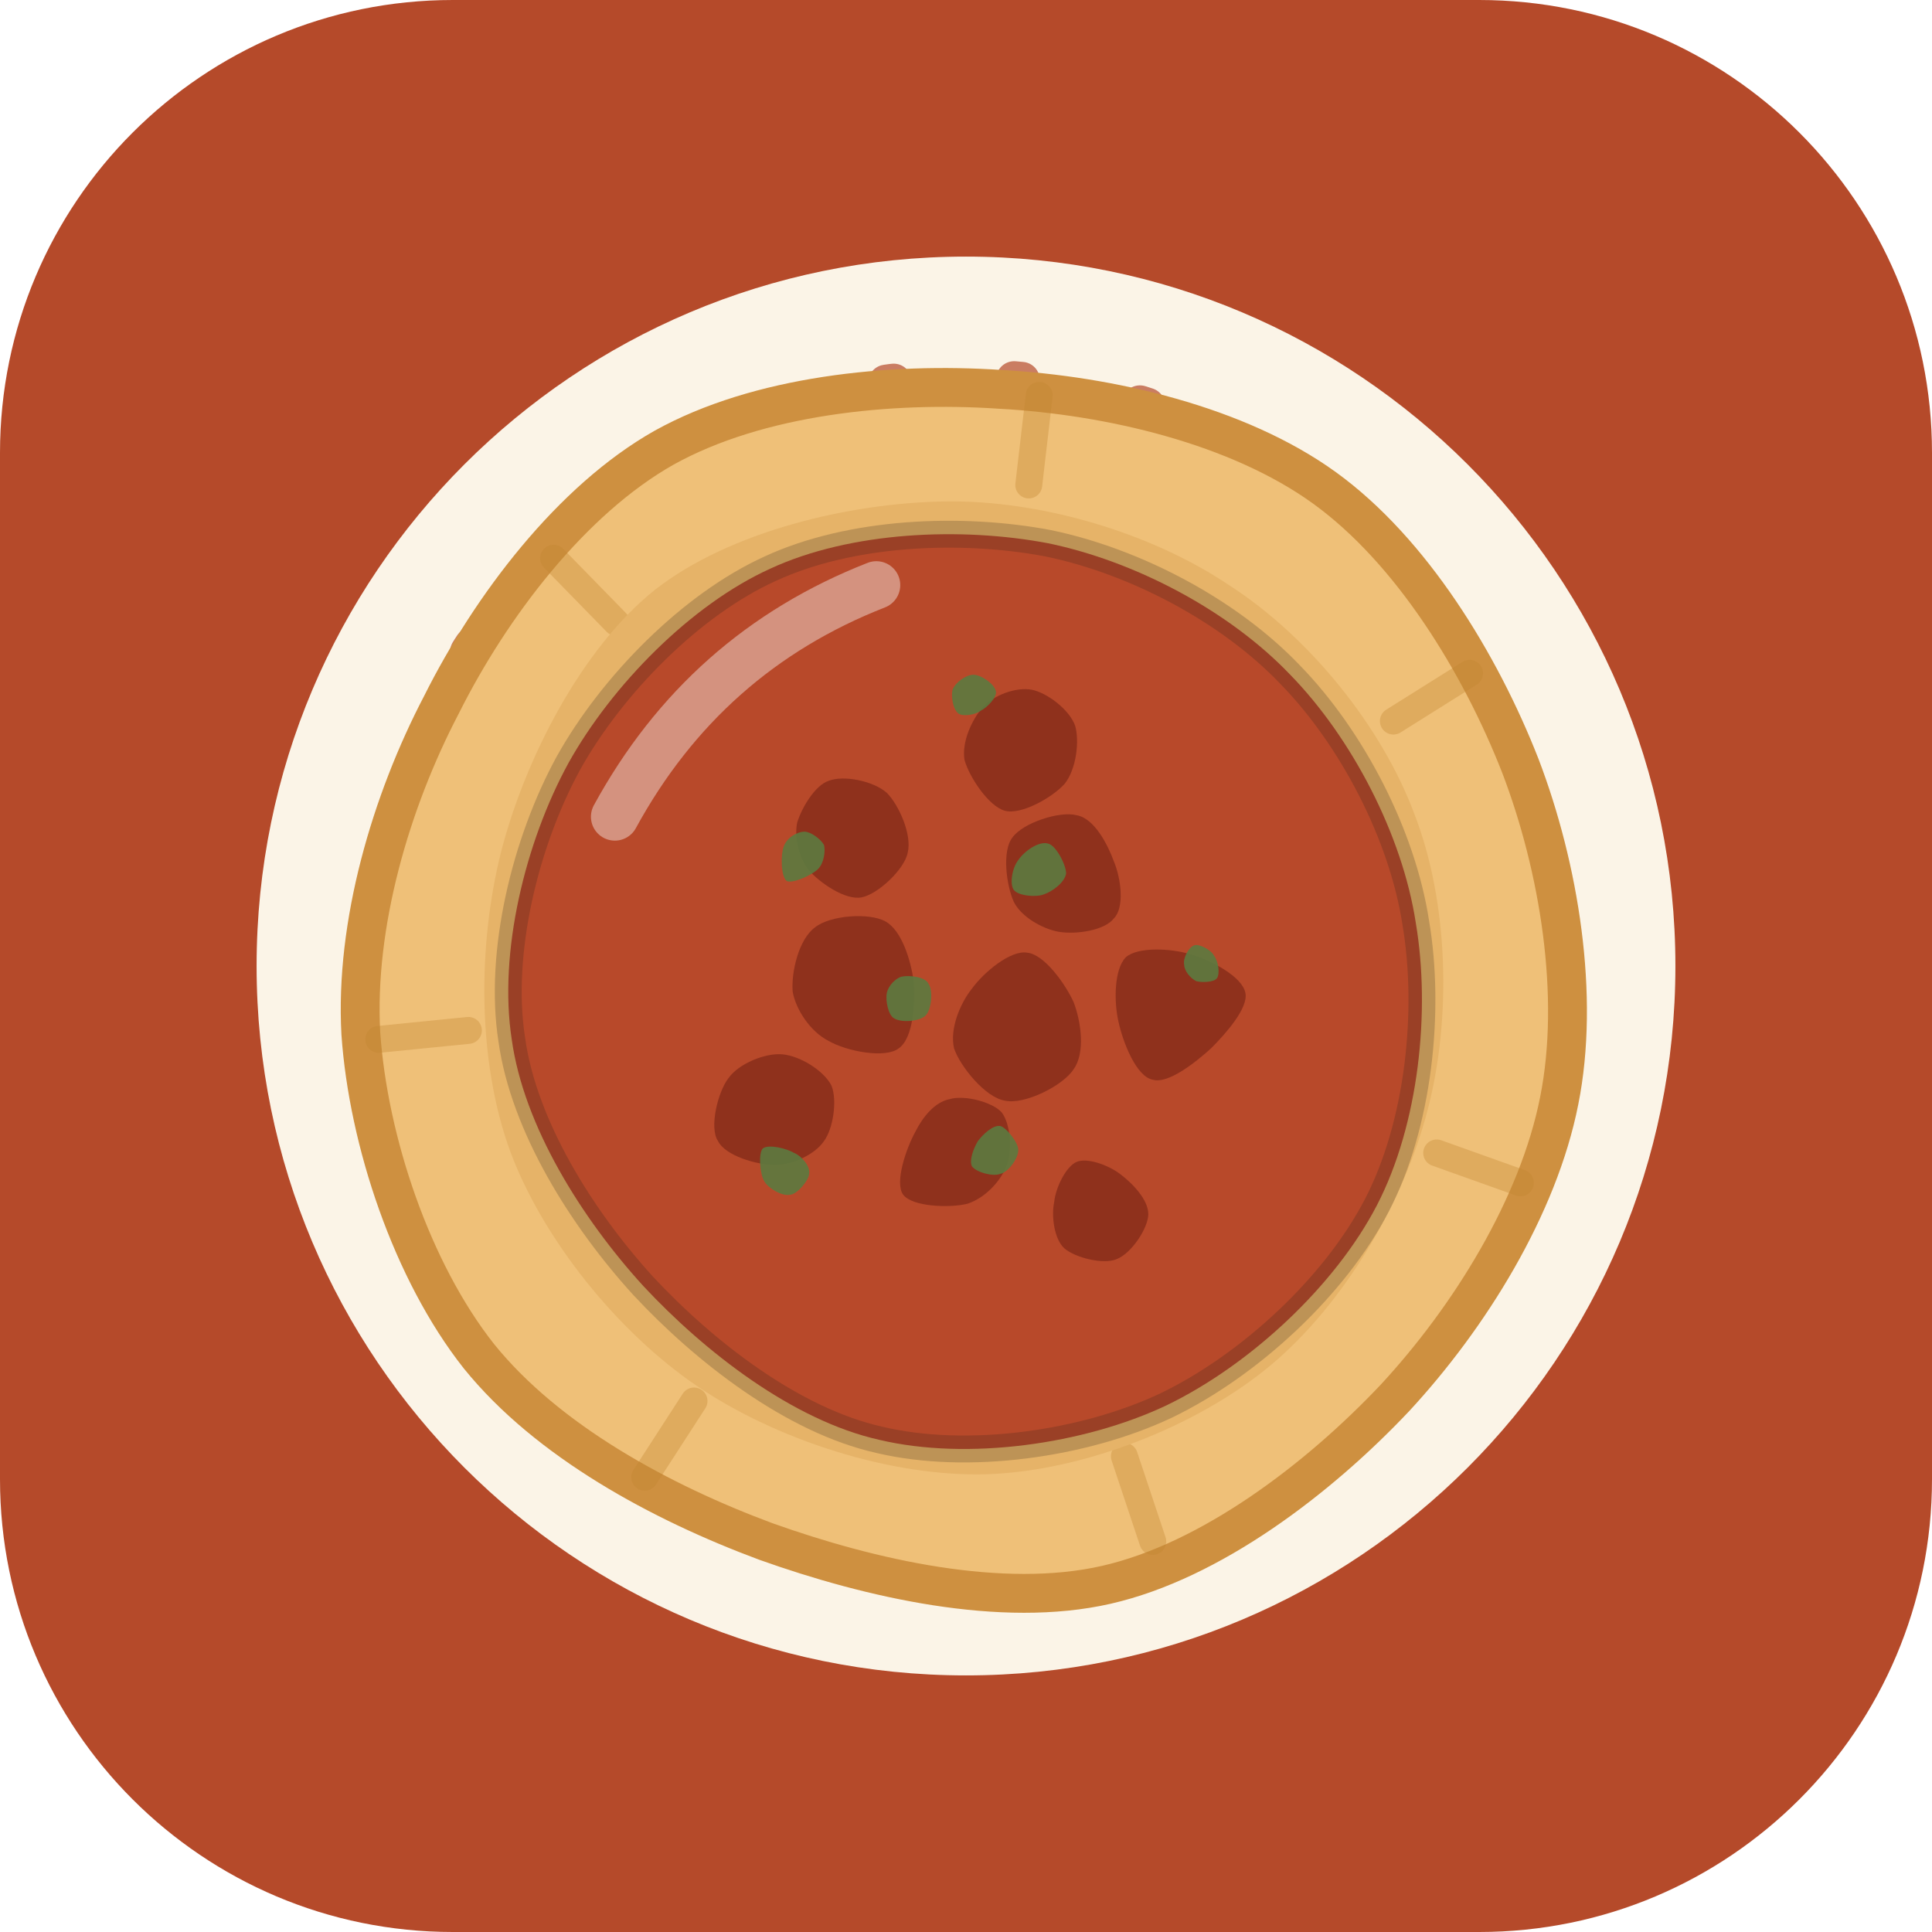
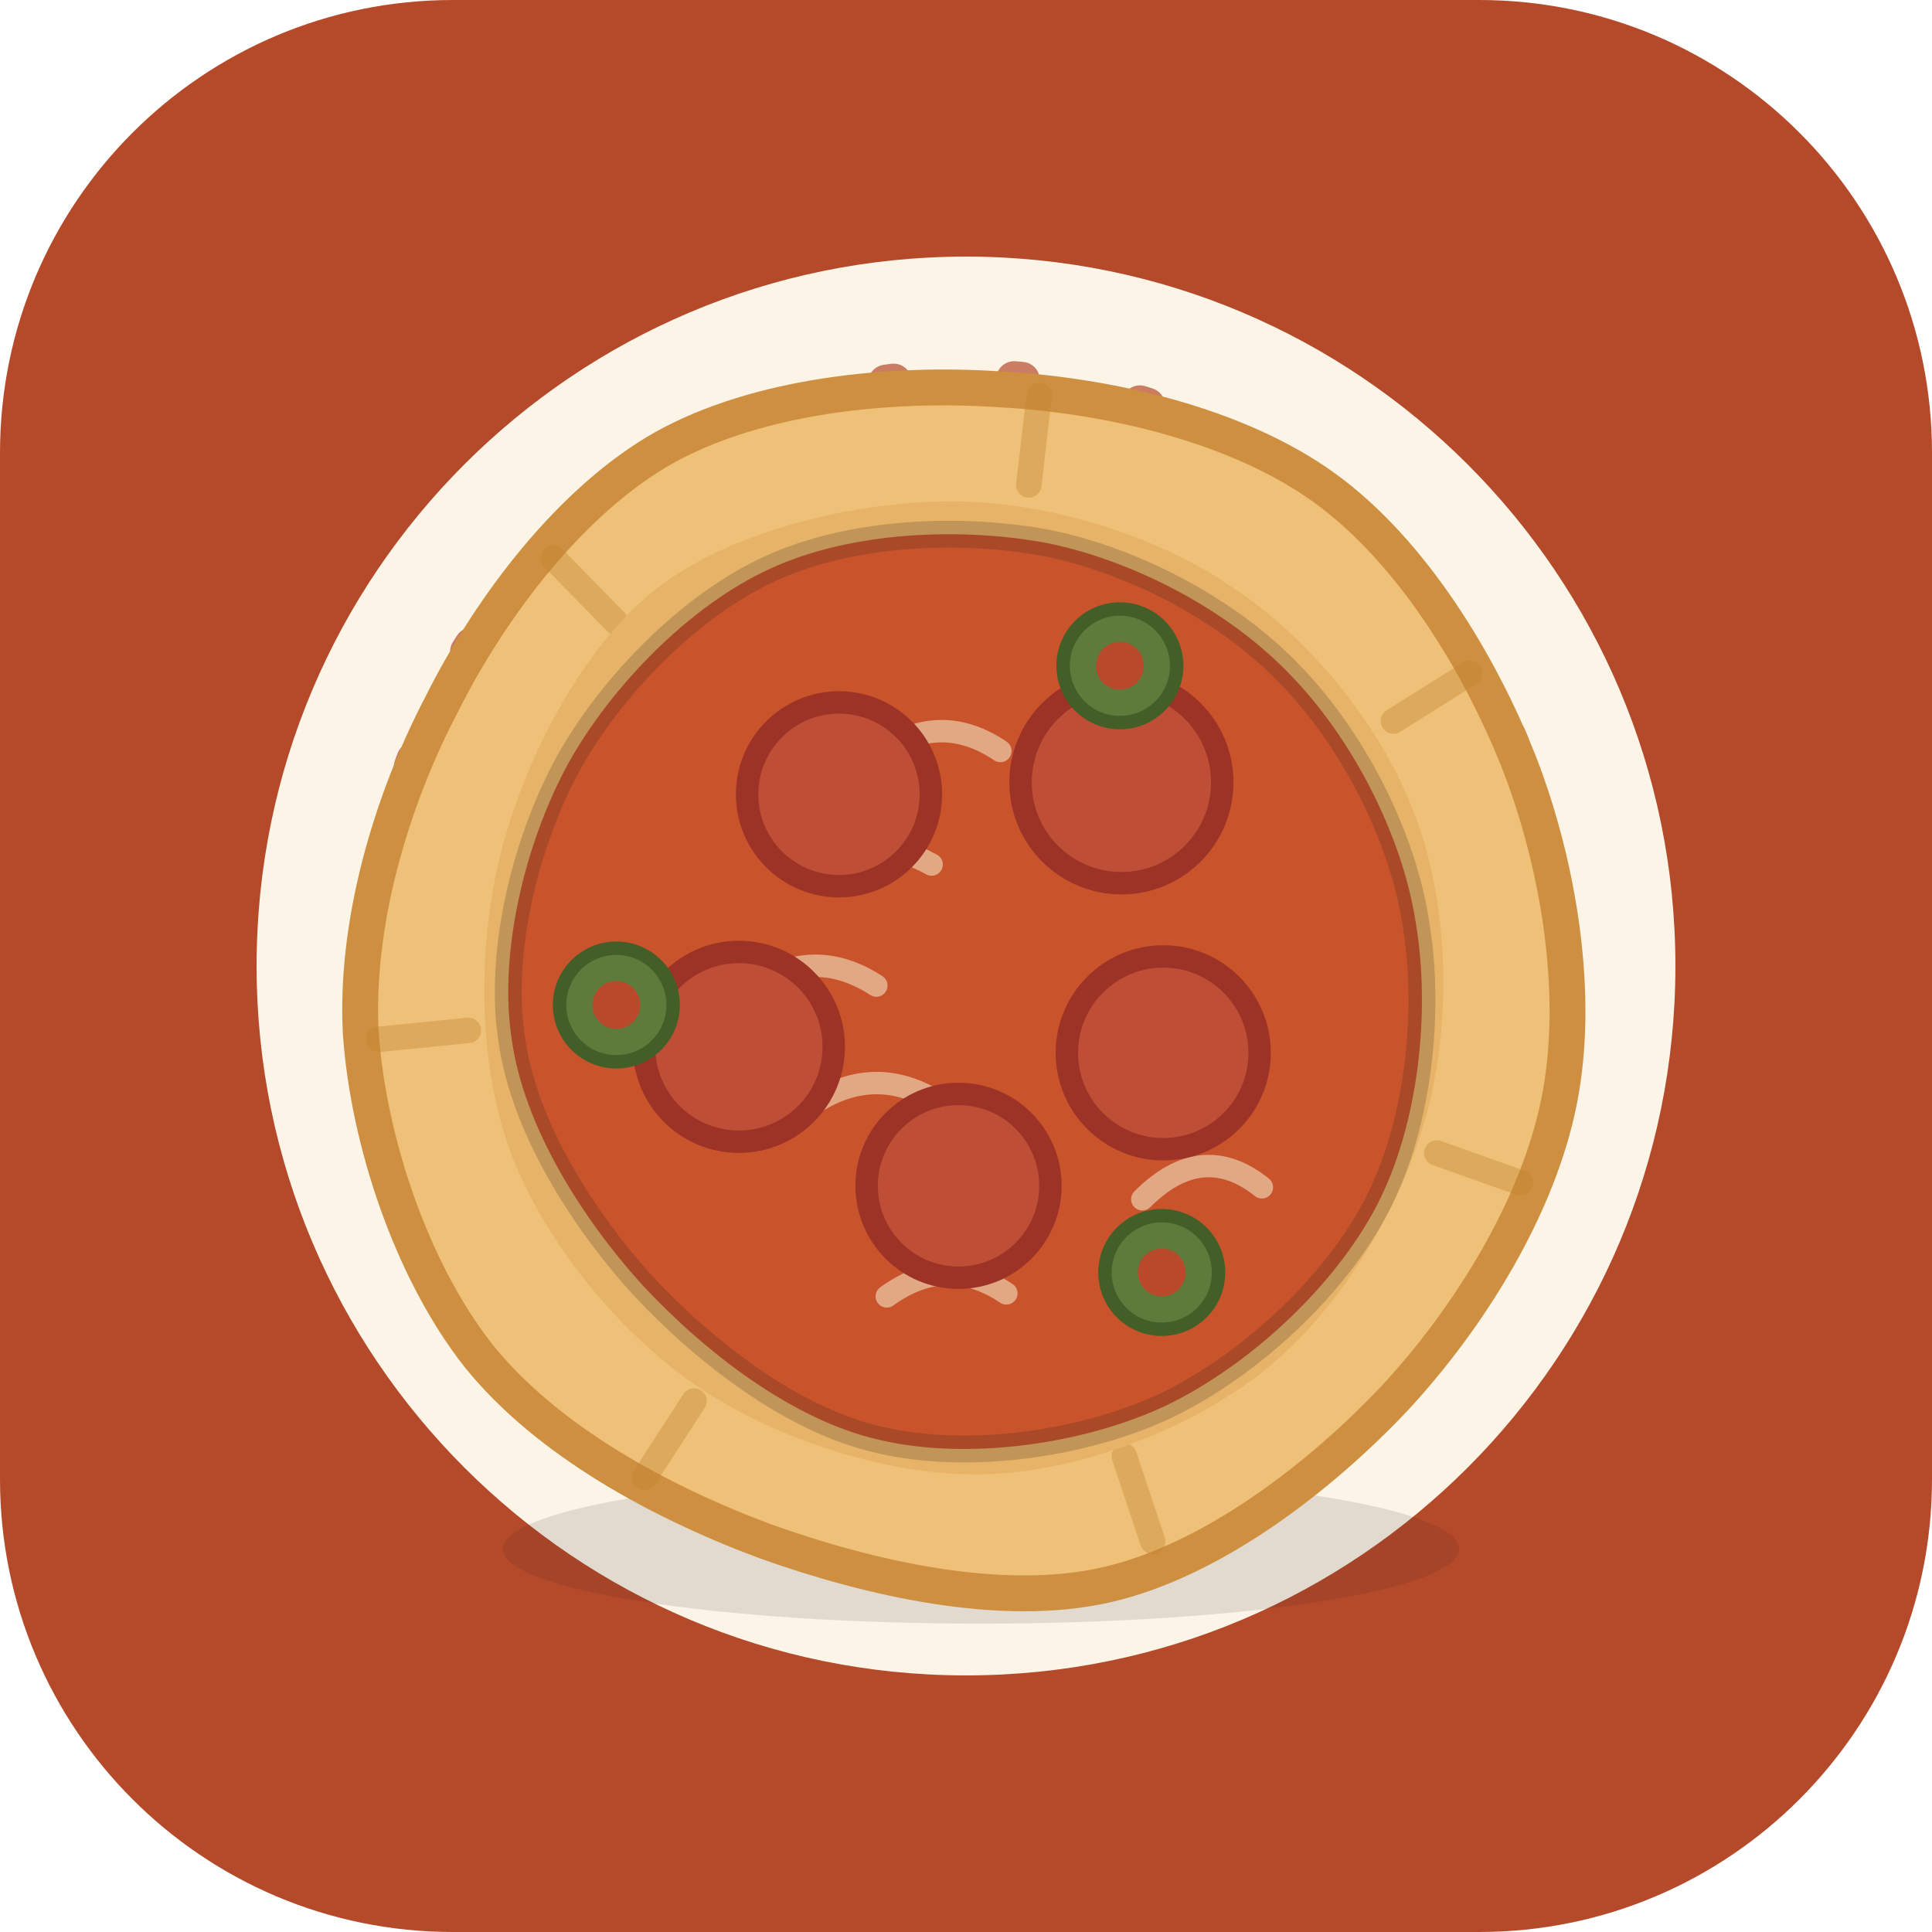
<svg xmlns="http://www.w3.org/2000/svg" viewBox="0 0 128 128" width="128" height="128" role="img" aria-label="Esfihas Sayones">
  <rect width="128" height="128" rx="30" fill="#B54A2A" />
  <circle cx="64" cy="64" r="47" fill="#FBF4E7" />
  <circle cx="64" cy="64" r="39" fill="none" stroke="#B54A2A" stroke-width="2.4" stroke-linecap="round" stroke-dasharray="0.5 8" opacity="0.7" />
  <g transform="translate(64 65) scale(0.99) translate(-50 -51)">
+     <ellipse cx="51" cy="89" rx="32" ry="5" fill="rgba(46,33,26,.12)" />
    <path d="M89.7 59.0C88.3 66.1 83.7 73.5 78.7 78.9C73.6 84.3 66.4 89.8 59.4 91.4C52.4 93.0 43.6 91.0 36.6 88.5C29.6 85.9 22.0 81.8 17.4 76.1C12.9 70.4 10.0 61.7 9.5 54.5C9.1 47.2 11.5 39.0 14.9 32.5C18.2 25.9 23.6 18.8 29.8 15.3C36.1 11.8 44.9 10.9 52.3 11.4C59.6 11.8 68.2 13.8 74.0 18.0C79.8 22.2 84.4 29.7 87.1 36.6C89.7 43.4 91.1 52.0 89.7 59.0Z" fill="#EFC078" />
-     <path d="M89.7 59.0C88.3 66.1 83.7 73.5 78.7 78.9C73.6 84.3 66.4 89.8 59.4 91.4C52.4 93.0 43.6 91.0 36.6 88.5C29.6 85.9 22.0 81.8 17.4 76.1C12.9 70.4 10.0 61.7 9.5 54.5C9.1 47.2 11.5 39.0 14.9 32.5C18.2 25.9 23.6 18.8 29.8 15.3C36.1 11.8 44.9 10.9 52.3 11.4C59.6 11.8 68.2 13.8 74.0 18.0C79.8 22.2 84.4 29.7 87.1 36.6C89.7 43.4 91.1 52.0 89.7 59.0Z" fill="none" stroke="#CE9040" stroke-width="2.6" stroke-linejoin="round" />
-     <g stroke="#C1832F" stroke-width="1.8" stroke-linecap="round" opacity=".35">
+     <path d="M89.7 59.0C88.3 66.1 83.7 73.5 78.7 78.9C73.6 84.3 66.4 89.8 59.4 91.4C52.4 93.0 43.6 91.0 36.6 88.5C29.6 85.9 22.0 81.8 17.4 76.1C12.9 70.4 10.0 61.7 9.5 54.5C9.1 47.2 11.5 39.0 14.9 32.5C18.2 25.9 23.6 18.8 29.8 15.3C36.1 11.8 44.9 10.9 52.3 11.4C59.6 11.8 68.2 13.8 74.0 18.0C79.8 22.2 84.4 29.7 87.1 36.6C89.7 43.4 91.1 52.0 89.7 59.0Z" fill="none" stroke="#CE9040" stroke-width="2.4" stroke-linejoin="round" />
+     <g stroke="#C1832F" stroke-width="1.7" stroke-linecap="round" opacity=".38">
      <path d="M81.5 62.5 L87.1 64.5" />
      <path d="M60.6 82.8 L62.5 88.5" />
      <path d="M31.8 79.1 L28.5 84.2" />
      <path d="M16.7 54.3 L10.7 54.9" />
      <path d="M26.6 27.0 L22.4 22.7" />
      <path d="M54.2 17.8 L54.9 11.8" />
      <path d="M78.6 33.6 L83.7 30.4" />
    </g>
    <path d="M70.4 76.7C65.5 80.8 57.8 83.8 51.4 84.0C45.0 84.2 37.3 81.7 32.0 78.1C26.7 74.5 21.7 68.3 19.5 62.4C17.3 56.4 17.3 48.6 18.9 42.3C20.5 36.1 24.3 28.7 29.2 24.8C34.2 20.9 42.2 19.0 48.6 18.9C55.0 18.8 62.4 21.0 67.6 24.5C72.9 27.9 77.8 33.9 80.0 39.8C82.3 45.7 82.5 53.5 80.9 59.6C79.3 65.8 75.3 72.6 70.4 76.7Z" fill="#E6B368" />
-     <path d="M77.5 66.0C74.7 71.4 69.0 76.7 63.4 79.4C57.9 82.0 50.1 83.1 44.2 81.7C38.4 80.4 32.5 75.8 28.4 71.4C24.3 66.9 20.4 60.7 19.6 54.9C18.7 49.1 20.5 41.7 23.4 36.4C26.3 31.2 31.6 25.8 36.9 23.4C42.3 20.9 49.7 20.6 55.5 21.7C61.3 22.9 67.6 26.2 71.7 30.5C75.8 34.7 79.2 41.2 80.1 47.1C81.1 53.0 80.3 60.6 77.5 66.0Z" fill="#B8492A" />
-     <path d="M77.5 66.0C74.7 71.4 69.0 76.7 63.4 79.4C57.9 82.0 50.1 83.1 44.2 81.7C38.4 80.4 32.5 75.8 28.4 71.4C24.3 66.9 20.4 60.7 19.6 54.9C18.7 49.1 20.5 41.7 23.4 36.4C26.3 31.2 31.6 25.8 36.9 23.4C42.3 20.9 49.7 20.6 55.5 21.7C61.3 22.9 67.6 26.2 71.7 30.5C75.8 34.7 79.2 41.2 80.1 47.1C81.1 53.0 80.3 60.6 77.5 66.0Z" fill="none" stroke="rgba(46,33,26,.22)" stroke-width="1.8" />
-     <g fill="#8C2F1B" opacity=".92">
-       <path d="M57.2 56.9C56.5 58.0 53.9 59.3 52.6 59.0C51.3 58.8 49.6 56.7 49.2 55.5C48.9 54.2 49.6 52.5 50.4 51.5C51.2 50.4 53.0 48.9 54.1 49.1C55.2 49.2 56.6 51.1 57.2 52.4C57.7 53.7 58.0 55.8 57.2 56.9Z" />
-       <path d="M39.9 47.4C40.9 46.6 43.5 46.4 44.6 47.0C45.7 47.6 46.3 49.6 46.5 51.0C46.6 52.4 46.5 54.8 45.5 55.5C44.6 56.2 42.0 55.7 40.8 55.0C39.6 54.4 38.6 52.9 38.4 51.7C38.3 50.4 38.8 48.2 39.9 47.4Z" />
-       <path d="M59.9 46.8C59.3 47.6 57.4 47.9 56.2 47.7C55.1 47.5 53.7 46.7 53.2 45.7C52.7 44.6 52.4 42.3 53.1 41.4C53.8 40.4 56.3 39.6 57.4 39.9C58.6 40.1 59.5 41.9 59.9 43.0C60.4 44.2 60.6 46.1 59.9 46.8Z" />
-       <path d="M48.9 58.9C49.9 58.6 51.8 59.1 52.4 59.8C53.0 60.6 53.1 62.4 52.7 63.4C52.3 64.4 51.3 65.5 50.1 65.9C48.9 66.2 46.4 66.1 45.8 65.3C45.2 64.5 46.0 62.2 46.6 61.1C47.1 60.1 47.9 59.1 48.9 58.9Z" />
-       <path d="M40.8 37.6C41.8 37.2 43.8 37.6 44.7 38.4C45.5 39.2 46.4 41.2 46.1 42.4C45.9 43.5 44.1 45.2 43.0 45.4C41.9 45.6 40.2 44.4 39.5 43.6C38.8 42.7 38.5 41.4 38.7 40.4C39.0 39.4 39.9 37.9 40.8 37.6Z" />
-       <path d="M66.4 55.5C65.3 56.5 63.5 57.9 62.5 57.6C61.4 57.4 60.5 55.1 60.2 53.7C59.9 52.4 59.9 50.2 60.7 49.4C61.5 48.7 63.7 48.8 65.0 49.2C66.4 49.6 68.5 50.7 68.7 51.8C68.9 52.8 67.4 54.5 66.4 55.5Z" />
-       <path d="M33.4 61.7C32.8 60.8 33.4 58.4 34.1 57.5C34.8 56.5 36.6 55.8 37.7 55.9C38.9 56.0 40.5 57.0 41.0 58.0C41.4 59.0 41.1 60.9 40.5 61.7C39.9 62.6 38.4 63.3 37.2 63.3C36.0 63.3 33.9 62.7 33.4 61.7Z" />
-       <path d="M57.3 33.9C57.6 34.9 57.4 36.8 56.6 37.8C55.8 38.7 53.7 39.9 52.6 39.6C51.5 39.3 50.2 37.3 49.9 36.2C49.7 35.0 50.4 33.5 51.1 32.7C51.8 31.9 53.3 31.3 54.4 31.5C55.4 31.7 56.9 32.8 57.3 33.9Z" />
-       <path d="M62.2 66.6C62.2 67.5 61.1 69.2 60.1 69.6C59.2 70.0 57.3 69.5 56.6 68.9C55.9 68.3 55.7 66.7 55.9 65.8C56.0 64.8 56.7 63.4 57.4 63.1C58.1 62.8 59.5 63.3 60.3 63.9C61.1 64.5 62.2 65.6 62.2 66.6Z" />
+     <path d="M77.5 66.0C74.7 71.4 69.0 76.7 63.4 79.4C57.9 82.0 50.1 83.1 44.2 81.7C38.4 80.4 32.5 75.8 28.4 71.4C24.3 66.9 20.4 60.7 19.6 54.9C18.7 49.1 20.5 41.7 23.4 36.4C26.3 31.2 31.6 25.8 36.9 23.4C42.3 20.9 49.7 20.6 55.5 21.7C61.3 22.9 67.6 26.2 71.7 30.5C75.8 34.7 79.2 41.2 80.1 47.1C81.1 53.0 80.3 60.6 77.5 66.0Z" fill="#C9542C" />
+     <path d="M77.5 66.0C74.7 71.4 69.0 76.7 63.4 79.4C57.9 82.0 50.1 83.1 44.2 81.7C38.4 80.4 32.5 75.8 28.4 71.4C24.3 66.9 20.4 60.7 19.6 54.9C18.7 49.1 20.5 41.7 23.4 36.4C26.3 31.2 31.6 25.8 36.9 23.4C42.3 20.9 49.7 20.6 55.5 21.7C61.3 22.9 67.6 26.2 71.7 30.5C75.8 34.7 79.2 41.2 80.1 47.1C81.1 53.0 80.3 60.6 77.5 66.0Z" fill="none" stroke="rgba(46,33,26,.2)" stroke-width="1.8" />
+     <g stroke="#F3DFBC" stroke-width="1.5" stroke-linecap="round" fill="none" opacity=".6">
+       <path d="M40.1 59.0 q4.0 -2.4 8.0 0.1" />
+       <path d="M44.3 35.7 q4.0 -2.8 8.0 -0.1" />
+       <path d="M61.8 65.6 q4.0 -4.0 8.0 -0.8" />
+       <path d="M36.0 51.2 q4.0 -2.5 8.0 0.1" />
+       <path d="M57.2 40.3 q4.0 -2.6 8.0 -0.0" />
+       <path d="M44.7 72.1 q4.0 -2.9 8.0 -0.2" />
+       <path d="M39.7 42.6 q4.0 -1.6 8.0 0.6" />
    </g>
-     <g fill="#5C7A3F" opacity=".9">
-       <path d="M44.7 51.8C44.8 51.3 45.3 50.8 45.7 50.7C46.2 50.6 47.3 50.7 47.5 51.2C47.8 51.6 47.7 52.9 47.3 53.3C46.9 53.7 45.7 53.8 45.2 53.5C44.8 53.3 44.6 52.3 44.7 51.8Z" />
-       <path d="M55.5 41.8C56.0 41.9 56.7 43.2 56.7 43.8C56.6 44.4 55.8 45.0 55.2 45.2C54.7 45.4 53.5 45.3 53.2 44.9C52.9 44.5 53.1 43.4 53.5 42.9C53.9 42.3 54.9 41.6 55.5 41.8Z" />
-       <path d="M52.3 63.9C51.8 64.1 50.7 63.8 50.4 63.4C50.2 63.0 50.5 62.2 50.8 61.7C51.1 61.3 51.8 60.6 52.3 60.7C52.7 60.8 53.5 61.8 53.5 62.3C53.5 62.9 52.8 63.8 52.3 63.9Z" />
-       <path d="M40.5 41.9C40.6 42.3 40.5 43.1 40.1 43.5C39.7 43.9 38.4 44.5 38.0 44.3C37.6 44.0 37.6 42.5 37.8 42.0C38.0 41.4 38.7 41.0 39.2 41.0C39.6 41.0 40.3 41.5 40.5 41.9Z" />
-       <path d="M65.3 48.6C65.6 48.5 66.4 48.9 66.6 49.3C66.9 49.7 67.0 50.5 66.8 50.8C66.6 51.1 65.7 51.1 65.4 51.0C65.0 50.8 64.6 50.3 64.6 49.9C64.5 49.5 64.9 48.7 65.3 48.6Z" />
-       <path d="M36.4 62.2C36.8 61.9 38.0 62.2 38.5 62.5C39.0 62.7 39.6 63.4 39.5 63.9C39.5 64.3 38.7 65.3 38.2 65.3C37.7 65.4 36.8 64.9 36.5 64.4C36.2 63.9 36.1 62.5 36.4 62.2Z" />
-       <path d="M50.5 30.5C51.0 30.5 51.9 31.1 52.0 31.6C52.1 32.0 51.4 32.7 51.0 32.9C50.6 33.2 49.8 33.3 49.5 33.1C49.1 32.8 49.0 31.9 49.1 31.5C49.3 31.0 50.0 30.5 50.5 30.5Z" />
+     <g>
+       <g>
+         <circle cx="63.2" cy="55.8" r="7.2" fill="#9C3326" />
+         <circle cx="63.2" cy="55.8" r="5.7" fill="#BE4E35" />
+       </g>
+       <g>
+         <circle cx="49.5" cy="64.7" r="6.9" fill="#9C3326" />
+         <circle cx="49.5" cy="64.7" r="5.4" fill="#BE4E35" />
+       </g>
+       <g>
+         <circle cx="34.8" cy="55.4" r="7.1" fill="#9C3326" />
+         <circle cx="34.8" cy="55.4" r="5.6" fill="#BE4E35" />
+       </g>
+       <g>
+         <circle cx="41.5" cy="38.5" r="6.9" fill="#9C3326" />
+         <circle cx="41.5" cy="38.5" r="5.4" fill="#BE4E35" />
+       </g>
+       <g>
+         <circle cx="60.4" cy="37.7" r="7.5" fill="#9C3326" />
+         <circle cx="60.4" cy="37.7" r="6.0" fill="#BE4E35" />
+       </g>
    </g>
-     <path d="M26.5 40q6-11 17.5-15.5" fill="none" stroke="rgba(255,255,255,.4)" stroke-width="3.2" stroke-linecap="round" />
+     <g>
+       <g>
+         <circle cx="63.1" cy="70.5" r="3.8" fill="#5F7B3C" />
+         <circle cx="63.1" cy="70.5" r="3.8" fill="none" stroke="#445E28" stroke-width=".9" />
+         <circle cx="63.1" cy="70.5" r="1.6" fill="#B8492A" />
+       </g>
+       <g>
+         <circle cx="26.6" cy="52.6" r="3.8" fill="#5F7B3C" />
+         <circle cx="26.6" cy="52.6" r="3.8" fill="none" stroke="#445E28" stroke-width=".9" />
+         <circle cx="26.6" cy="52.6" r="1.6" fill="#B8492A" />
+       </g>
+       <g>
+         <circle cx="60.3" cy="29.9" r="3.8" fill="#5F7B3C" />
+         <circle cx="60.3" cy="29.9" r="3.8" fill="none" stroke="#445E28" stroke-width=".9" />
+         <circle cx="60.3" cy="29.9" r="1.6" fill="#B8492A" />
+       </g>
+     </g>
  </g>
</svg>
